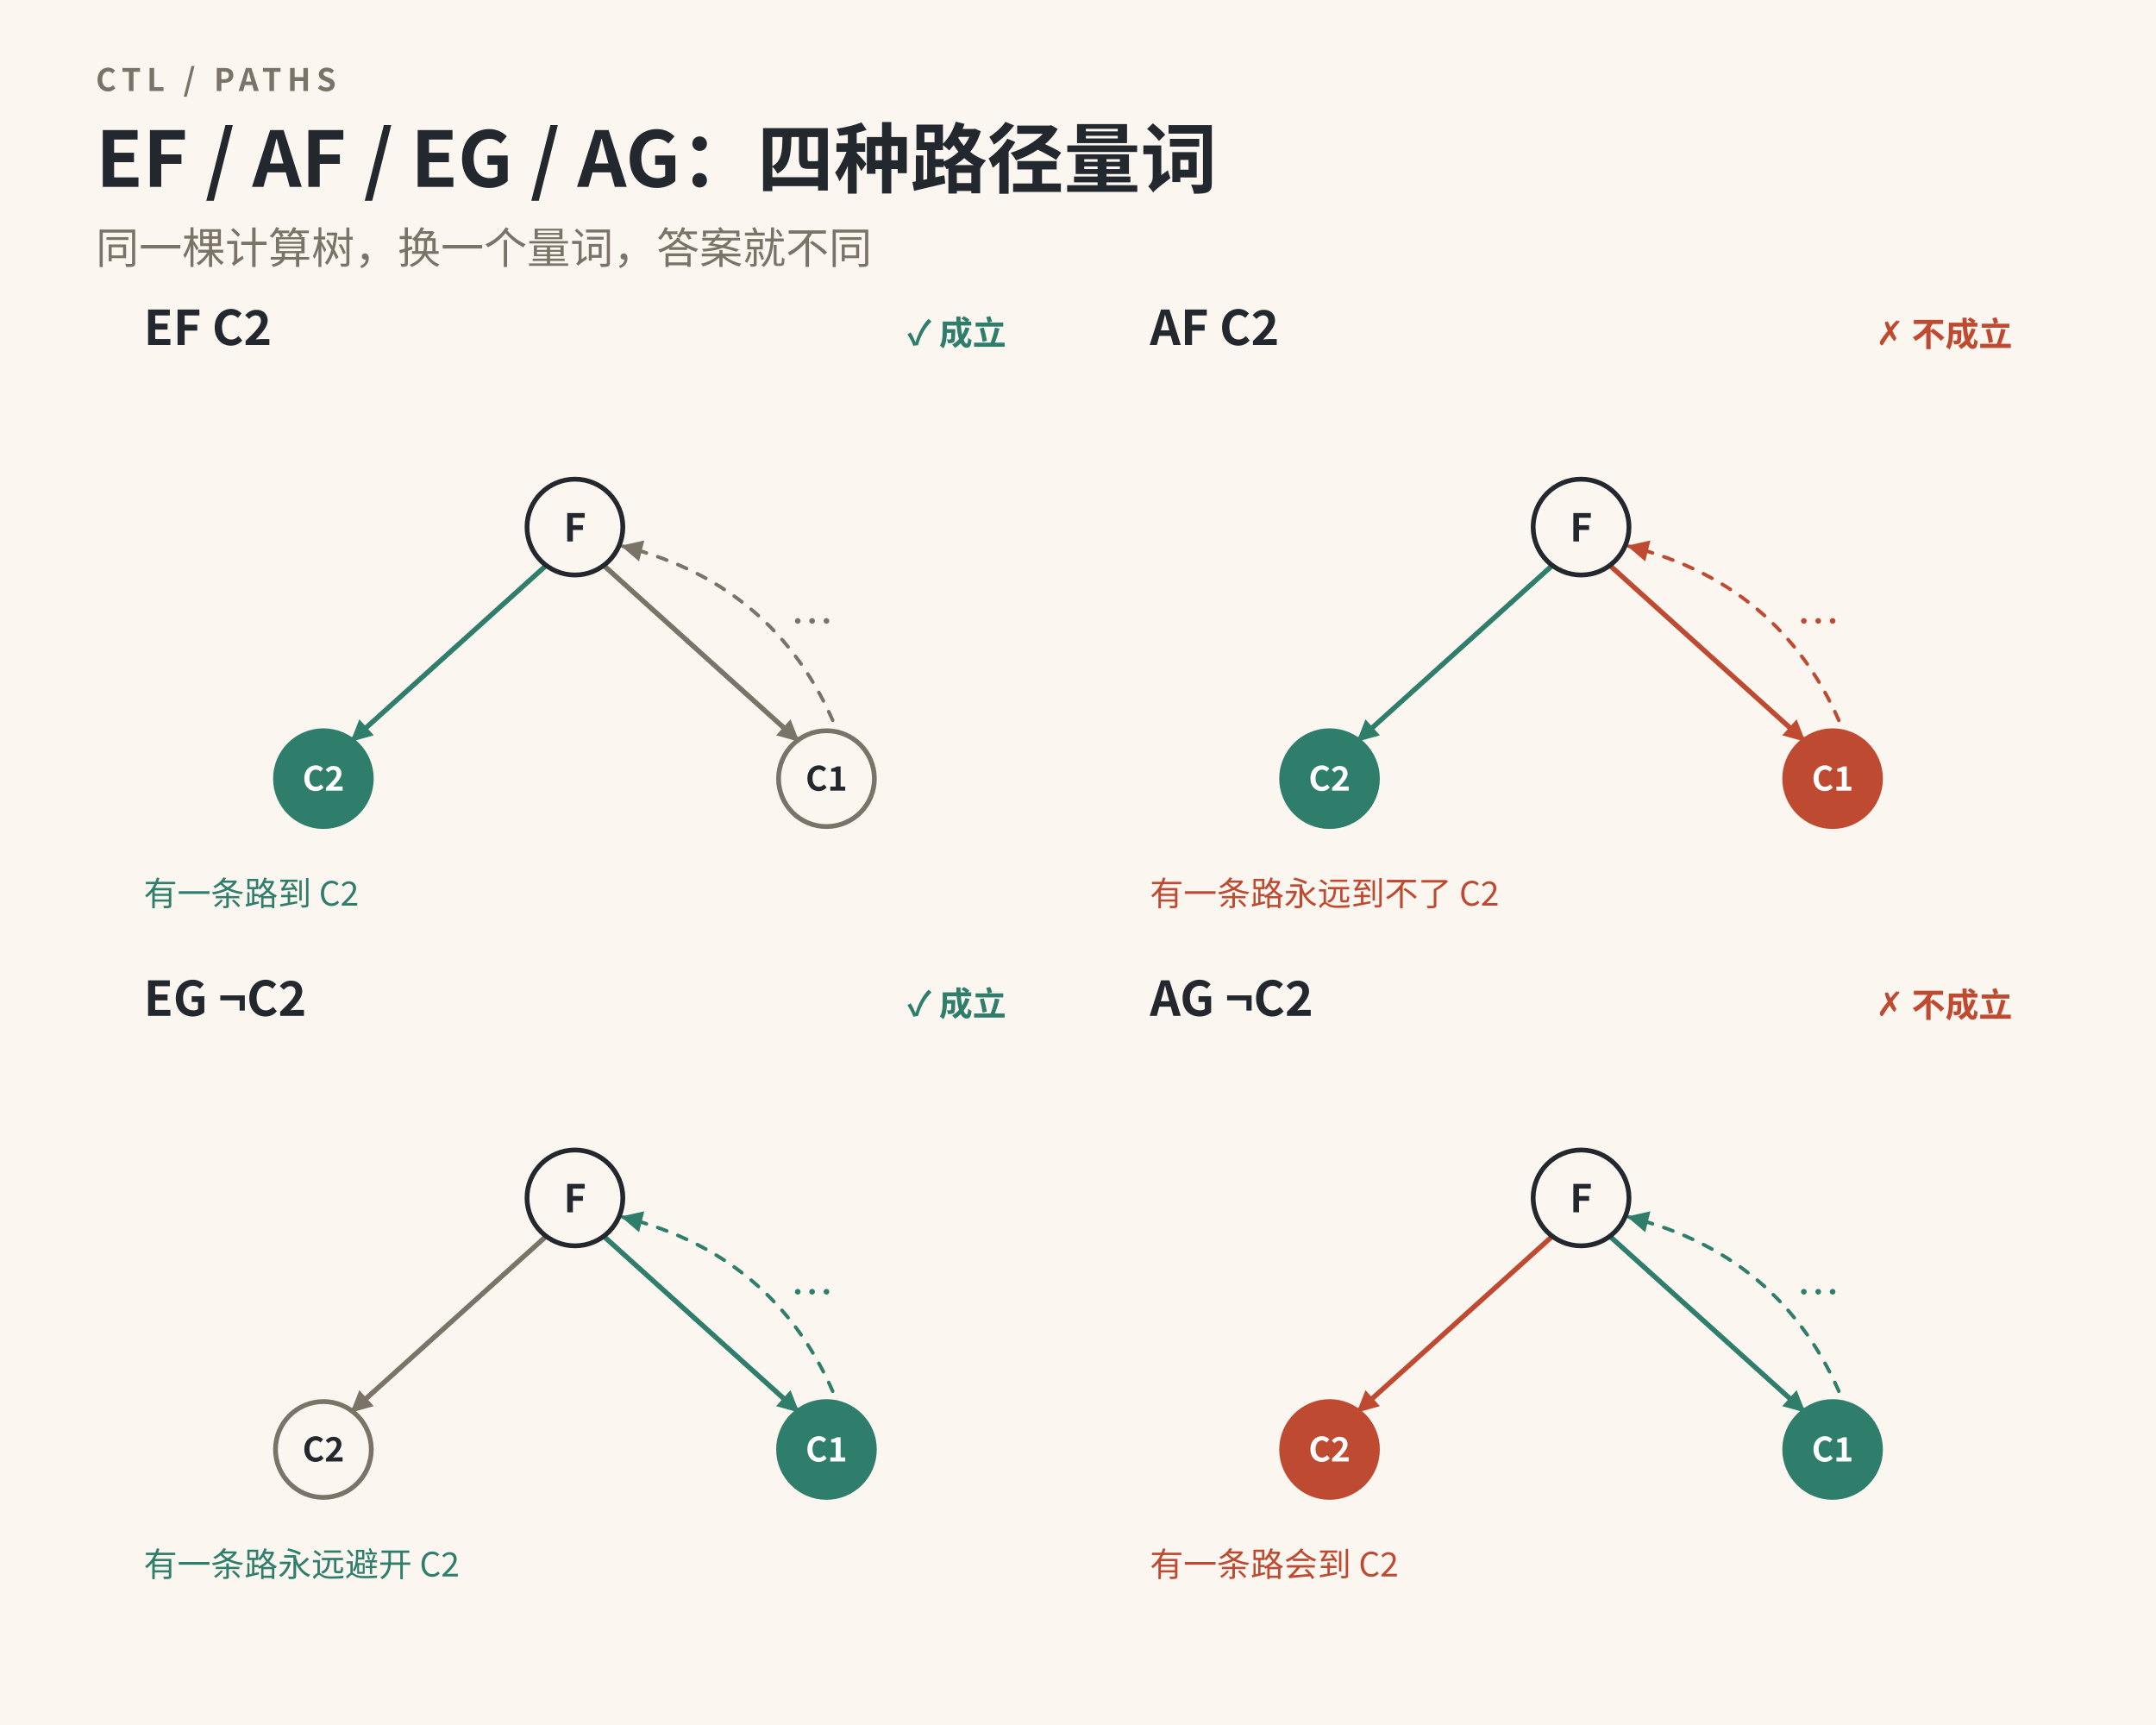
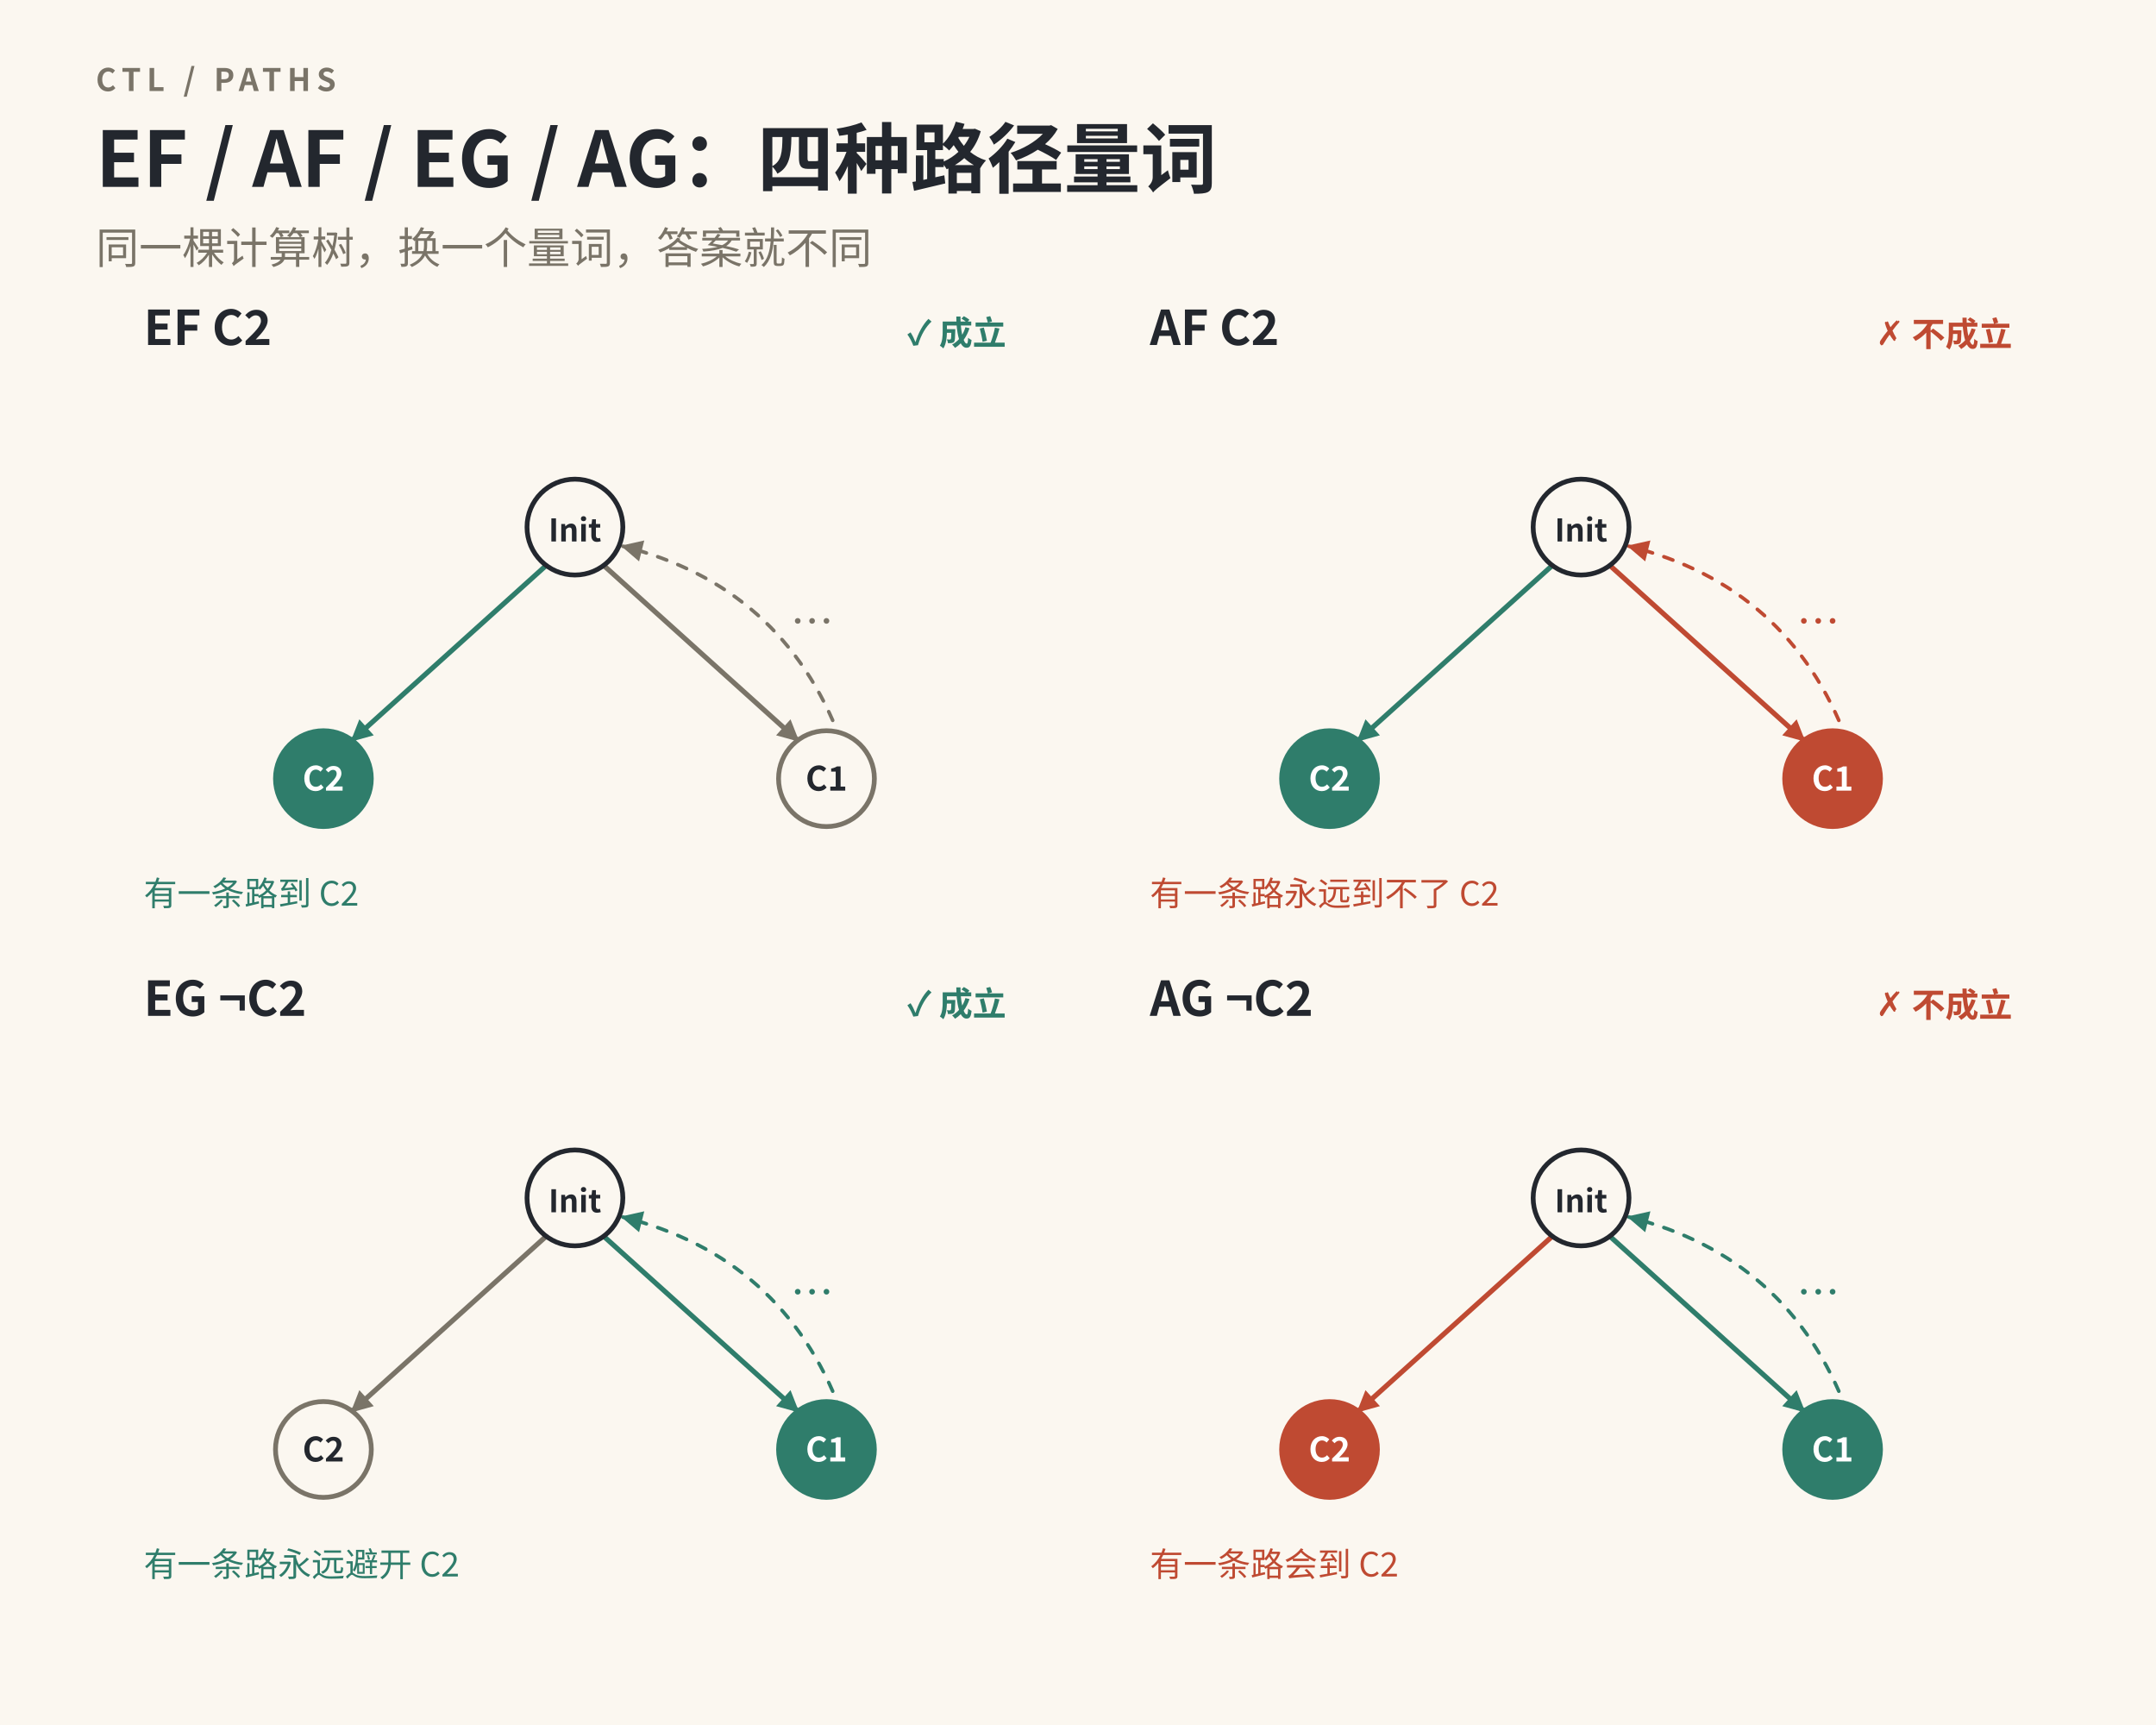
<svg xmlns="http://www.w3.org/2000/svg" width="1800" height="1440" viewBox="0 0 900 720" text-rendering="geometricPrecision">
  <defs>
    <marker id="ar-green" viewBox="0 0 10 10" refX="9" refY="5" markerWidth="9" markerHeight="9" markerUnits="userSpaceOnUse" orient="auto">
      <path d="M 0 0 L 10 5 L 0 10 z" fill="#2F7D6B" />
    </marker>
    <marker id="ar-muted" viewBox="0 0 10 10" refX="9" refY="5" markerWidth="9" markerHeight="9" markerUnits="userSpaceOnUse" orient="auto">
      <path d="M 0 0 L 10 5 L 0 10 z" fill="#7A7468" />
    </marker>
    <marker id="ar-red" viewBox="0 0 10 10" refX="9" refY="5" markerWidth="9" markerHeight="9" markerUnits="userSpaceOnUse" orient="auto">
      <path d="M 0 0 L 10 5 L 0 10 z" fill="#BF4A32" />
    </marker>
  </defs>
  <rect width="900" height="720" fill="#FBF7F0" />
  <text x="40.0" y="38.0" font-family="PingFang SC, Hiragino Sans GB, Noto Sans CJK SC, sans-serif" font-size="13" font-weight="600" fill="#7A7468" text-anchor="start" letter-spacing="2.4">CTL / PATHS</text>
  <text x="40.0" y="78.0" font-family="PingFang SC, Hiragino Sans GB, Noto Sans CJK SC, sans-serif" font-size="32" font-weight="700" fill="#23272E" text-anchor="start">EF / AF / EG / AG：四种路径量词</text>
  <text x="40.0" y="110.0" font-family="PingFang SC, Hiragino Sans GB, Noto Sans CJK SC, sans-serif" font-size="18" font-weight="normal" fill="#7A7468" text-anchor="start">同一棵计算树，换一个量词，答案就不同</text>
  <text x="60.0" y="144.0" font-family="PingFang SC, Hiragino Sans GB, Noto Sans CJK SC, sans-serif" font-size="20" font-weight="700" fill="#23272E" text-anchor="start">EF C2</text>
  <text x="420.0" y="144.0" font-family="PingFang SC, Hiragino Sans GB, Noto Sans CJK SC, sans-serif" font-size="14" font-weight="700" fill="#2F7D6B" text-anchor="end">✓ 成立</text>
  <path d="M 228.0 236.0 Q 187.5 272.5 147.0 309.0" fill="none" stroke="#2F7D6B" stroke-width="2.1" stroke-linecap="round" marker-end="url(#ar-green)" />
  <path d="M 252.0 236.0 Q 292.5 272.5 333.0 309.0" fill="none" stroke="#7A7468" stroke-width="2.1" stroke-linecap="round" marker-end="url(#ar-muted)" />
  <path d="M 351.0 309.0 Q 326.8 244.6 260.0 228.0" fill="none" stroke="#7A7468" stroke-width="1.5" stroke-linecap="round" stroke-dasharray="4 5" marker-end="url(#ar-muted)" />
  <text x="330.0" y="266.0" font-family="PingFang SC, Hiragino Sans GB, Noto Sans CJK SC, sans-serif" font-size="18" font-weight="normal" fill="#7A7468" text-anchor="start">…</text>
  <circle cx="240.0" cy="220.0" r="20.0" fill="#FBF7F0" stroke="#23272E" stroke-width="2" />
-   <text x="240.0" y="226.0" font-family="PingFang SC, Hiragino Sans GB, Noto Sans CJK SC, sans-serif" font-size="16" font-weight="600" fill="#23272E" text-anchor="middle">F</text>
+   <text x="240.0" y="226.0" font-family="PingFang SC, Hiragino Sans GB, Noto Sans CJK SC, sans-serif" font-size="13" font-weight="600" fill="#23272E" text-anchor="middle">Init</text>
  <circle cx="135.0" cy="325.0" r="20.0" fill="#2F7D6B" stroke="#2F7D6B" stroke-width="2" />
  <text x="135.0" y="330.0" font-family="PingFang SC, Hiragino Sans GB, Noto Sans CJK SC, sans-serif" font-size="14" font-weight="600" fill="#FFFFFF" text-anchor="middle">C2</text>
  <circle cx="345.0" cy="325.0" r="20.0" fill="#FBF7F0" stroke="#7A7468" stroke-width="2" />
  <text x="345.0" y="330.0" font-family="PingFang SC, Hiragino Sans GB, Noto Sans CJK SC, sans-serif" font-size="14" font-weight="600" fill="#23272E" text-anchor="middle">C1</text>
  <text x="60.0" y="378.0" font-family="PingFang SC, Hiragino Sans GB, Noto Sans CJK SC, sans-serif" font-size="14" font-weight="normal" fill="#2F7D6B" text-anchor="start">有一条路到 C2</text>
  <text x="480.0" y="144.0" font-family="PingFang SC, Hiragino Sans GB, Noto Sans CJK SC, sans-serif" font-size="20" font-weight="700" fill="#23272E" text-anchor="start">AF C2</text>
  <text x="840.0" y="144.0" font-family="PingFang SC, Hiragino Sans GB, Noto Sans CJK SC, sans-serif" font-size="14" font-weight="700" fill="#BF4A32" text-anchor="end">✗ 不成立</text>
  <path d="M 648.0 236.0 Q 607.5 272.5 567.0 309.0" fill="none" stroke="#2F7D6B" stroke-width="2.1" stroke-linecap="round" marker-end="url(#ar-green)" />
  <path d="M 672.0 236.0 Q 712.5 272.5 753.0 309.0" fill="none" stroke="#BF4A32" stroke-width="2.1" stroke-linecap="round" marker-end="url(#ar-red)" />
  <path d="M 771.0 309.0 Q 746.8 244.6 680.0 228.0" fill="none" stroke="#BF4A32" stroke-width="1.5" stroke-linecap="round" stroke-dasharray="4 5" marker-end="url(#ar-red)" />
  <text x="750.0" y="266.0" font-family="PingFang SC, Hiragino Sans GB, Noto Sans CJK SC, sans-serif" font-size="18" font-weight="normal" fill="#BF4A32" text-anchor="start">…</text>
  <circle cx="660.0" cy="220.0" r="20.0" fill="#FBF7F0" stroke="#23272E" stroke-width="2" />
-   <text x="660.0" y="226.0" font-family="PingFang SC, Hiragino Sans GB, Noto Sans CJK SC, sans-serif" font-size="16" font-weight="600" fill="#23272E" text-anchor="middle">F</text>
+   <text x="660.0" y="226.0" font-family="PingFang SC, Hiragino Sans GB, Noto Sans CJK SC, sans-serif" font-size="13" font-weight="600" fill="#23272E" text-anchor="middle">Init</text>
  <circle cx="555.0" cy="325.0" r="20.0" fill="#2F7D6B" stroke="#2F7D6B" stroke-width="2" />
  <text x="555.0" y="330.0" font-family="PingFang SC, Hiragino Sans GB, Noto Sans CJK SC, sans-serif" font-size="14" font-weight="600" fill="#FFFFFF" text-anchor="middle">C2</text>
  <circle cx="765.0" cy="325.0" r="20.0" fill="#BF4A32" stroke="#BF4A32" stroke-width="2" />
  <text x="765.0" y="330.0" font-family="PingFang SC, Hiragino Sans GB, Noto Sans CJK SC, sans-serif" font-size="14" font-weight="600" fill="#FFFFFF" text-anchor="middle">C1</text>
  <text x="480.0" y="378.0" font-family="PingFang SC, Hiragino Sans GB, Noto Sans CJK SC, sans-serif" font-size="14" font-weight="normal" fill="#BF4A32" text-anchor="start">有一条路永远到不了 C2</text>
  <text x="60.0" y="424.0" font-family="PingFang SC, Hiragino Sans GB, Noto Sans CJK SC, sans-serif" font-size="20" font-weight="700" fill="#23272E" text-anchor="start">EG ¬C2</text>
  <text x="420.0" y="424.0" font-family="PingFang SC, Hiragino Sans GB, Noto Sans CJK SC, sans-serif" font-size="14" font-weight="700" fill="#2F7D6B" text-anchor="end">✓ 成立</text>
  <path d="M 228.0 516.0 Q 187.5 552.5 147.0 589.0" fill="none" stroke="#7A7468" stroke-width="2.1" stroke-linecap="round" marker-end="url(#ar-muted)" />
  <path d="M 252.0 516.0 Q 292.5 552.5 333.0 589.0" fill="none" stroke="#2F7D6B" stroke-width="2.1" stroke-linecap="round" marker-end="url(#ar-green)" />
  <path d="M 351.0 589.0 Q 326.8 524.6 260.0 508.0" fill="none" stroke="#2F7D6B" stroke-width="1.5" stroke-linecap="round" stroke-dasharray="4 5" marker-end="url(#ar-green)" />
  <text x="330.0" y="546.0" font-family="PingFang SC, Hiragino Sans GB, Noto Sans CJK SC, sans-serif" font-size="18" font-weight="normal" fill="#2F7D6B" text-anchor="start">…</text>
  <circle cx="240.0" cy="500.0" r="20.0" fill="#FBF7F0" stroke="#23272E" stroke-width="2" />
-   <text x="240.0" y="506.0" font-family="PingFang SC, Hiragino Sans GB, Noto Sans CJK SC, sans-serif" font-size="16" font-weight="600" fill="#23272E" text-anchor="middle">F</text>
+   <text x="240.0" y="506.0" font-family="PingFang SC, Hiragino Sans GB, Noto Sans CJK SC, sans-serif" font-size="13" font-weight="600" fill="#23272E" text-anchor="middle">Init</text>
  <circle cx="135.0" cy="605.0" r="20.0" fill="#FBF7F0" stroke="#7A7468" stroke-width="2" />
  <text x="135.0" y="610.0" font-family="PingFang SC, Hiragino Sans GB, Noto Sans CJK SC, sans-serif" font-size="14" font-weight="600" fill="#23272E" text-anchor="middle">C2</text>
  <circle cx="345.0" cy="605.0" r="20.0" fill="#2F7D6B" stroke="#2F7D6B" stroke-width="2" />
  <text x="345.0" y="610.0" font-family="PingFang SC, Hiragino Sans GB, Noto Sans CJK SC, sans-serif" font-size="14" font-weight="600" fill="#FFFFFF" text-anchor="middle">C1</text>
  <text x="60.0" y="658.0" font-family="PingFang SC, Hiragino Sans GB, Noto Sans CJK SC, sans-serif" font-size="14" font-weight="normal" fill="#2F7D6B" text-anchor="start">有一条路永远避开 C2</text>
  <text x="480.0" y="424.0" font-family="PingFang SC, Hiragino Sans GB, Noto Sans CJK SC, sans-serif" font-size="20" font-weight="700" fill="#23272E" text-anchor="start">AG ¬C2</text>
  <text x="840.0" y="424.0" font-family="PingFang SC, Hiragino Sans GB, Noto Sans CJK SC, sans-serif" font-size="14" font-weight="700" fill="#BF4A32" text-anchor="end">✗ 不成立</text>
  <path d="M 648.0 516.0 Q 607.5 552.5 567.0 589.0" fill="none" stroke="#BF4A32" stroke-width="2.1" stroke-linecap="round" marker-end="url(#ar-red)" />
  <path d="M 672.0 516.0 Q 712.5 552.5 753.0 589.0" fill="none" stroke="#2F7D6B" stroke-width="2.1" stroke-linecap="round" marker-end="url(#ar-green)" />
  <path d="M 771.0 589.0 Q 746.8 524.6 680.0 508.0" fill="none" stroke="#2F7D6B" stroke-width="1.5" stroke-linecap="round" stroke-dasharray="4 5" marker-end="url(#ar-green)" />
  <text x="750.0" y="546.0" font-family="PingFang SC, Hiragino Sans GB, Noto Sans CJK SC, sans-serif" font-size="18" font-weight="normal" fill="#2F7D6B" text-anchor="start">…</text>
  <circle cx="660.0" cy="500.0" r="20.0" fill="#FBF7F0" stroke="#23272E" stroke-width="2" />
-   <text x="660.0" y="506.0" font-family="PingFang SC, Hiragino Sans GB, Noto Sans CJK SC, sans-serif" font-size="16" font-weight="600" fill="#23272E" text-anchor="middle">F</text>
+   <text x="660.0" y="506.0" font-family="PingFang SC, Hiragino Sans GB, Noto Sans CJK SC, sans-serif" font-size="13" font-weight="600" fill="#23272E" text-anchor="middle">Init</text>
  <circle cx="555.0" cy="605.0" r="20.0" fill="#BF4A32" stroke="#BF4A32" stroke-width="2" />
  <text x="555.0" y="610.0" font-family="PingFang SC, Hiragino Sans GB, Noto Sans CJK SC, sans-serif" font-size="14" font-weight="600" fill="#FFFFFF" text-anchor="middle">C2</text>
  <circle cx="765.0" cy="605.0" r="20.0" fill="#2F7D6B" stroke="#2F7D6B" stroke-width="2" />
  <text x="765.0" y="610.0" font-family="PingFang SC, Hiragino Sans GB, Noto Sans CJK SC, sans-serif" font-size="14" font-weight="600" fill="#FFFFFF" text-anchor="middle">C1</text>
  <text x="480.0" y="658.0" font-family="PingFang SC, Hiragino Sans GB, Noto Sans CJK SC, sans-serif" font-size="14" font-weight="normal" fill="#BF4A32" text-anchor="start">有一条路会到 C2</text>
</svg>
